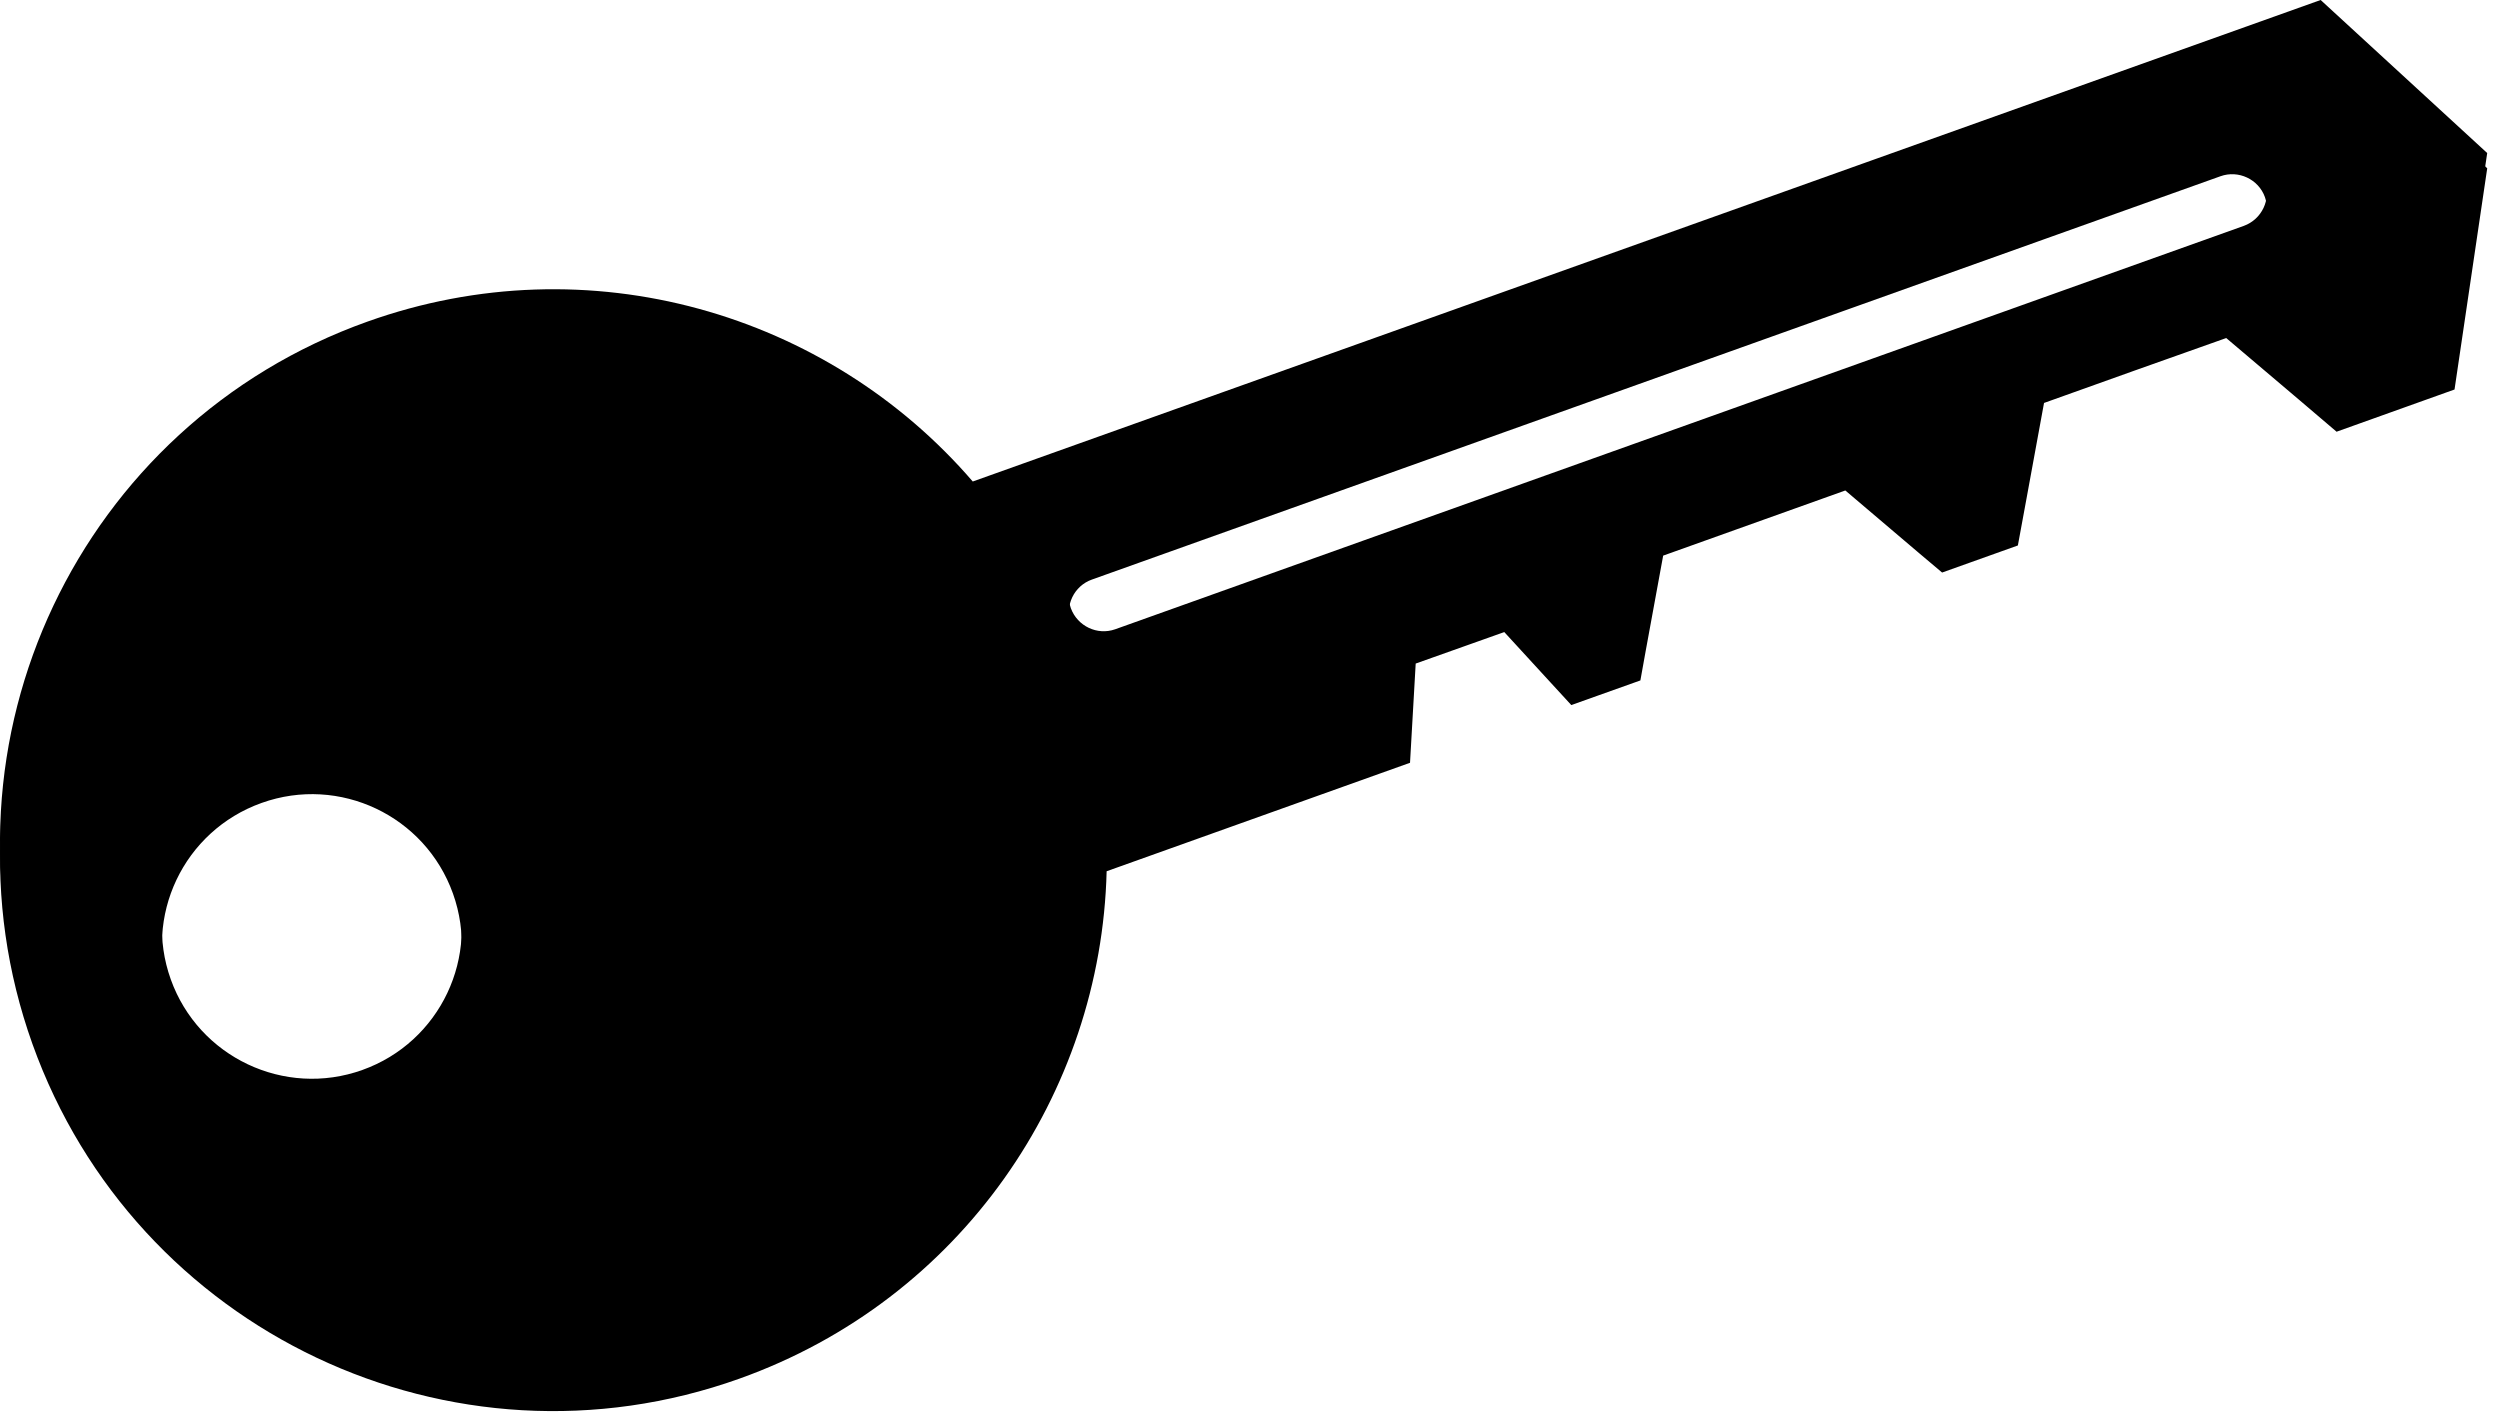
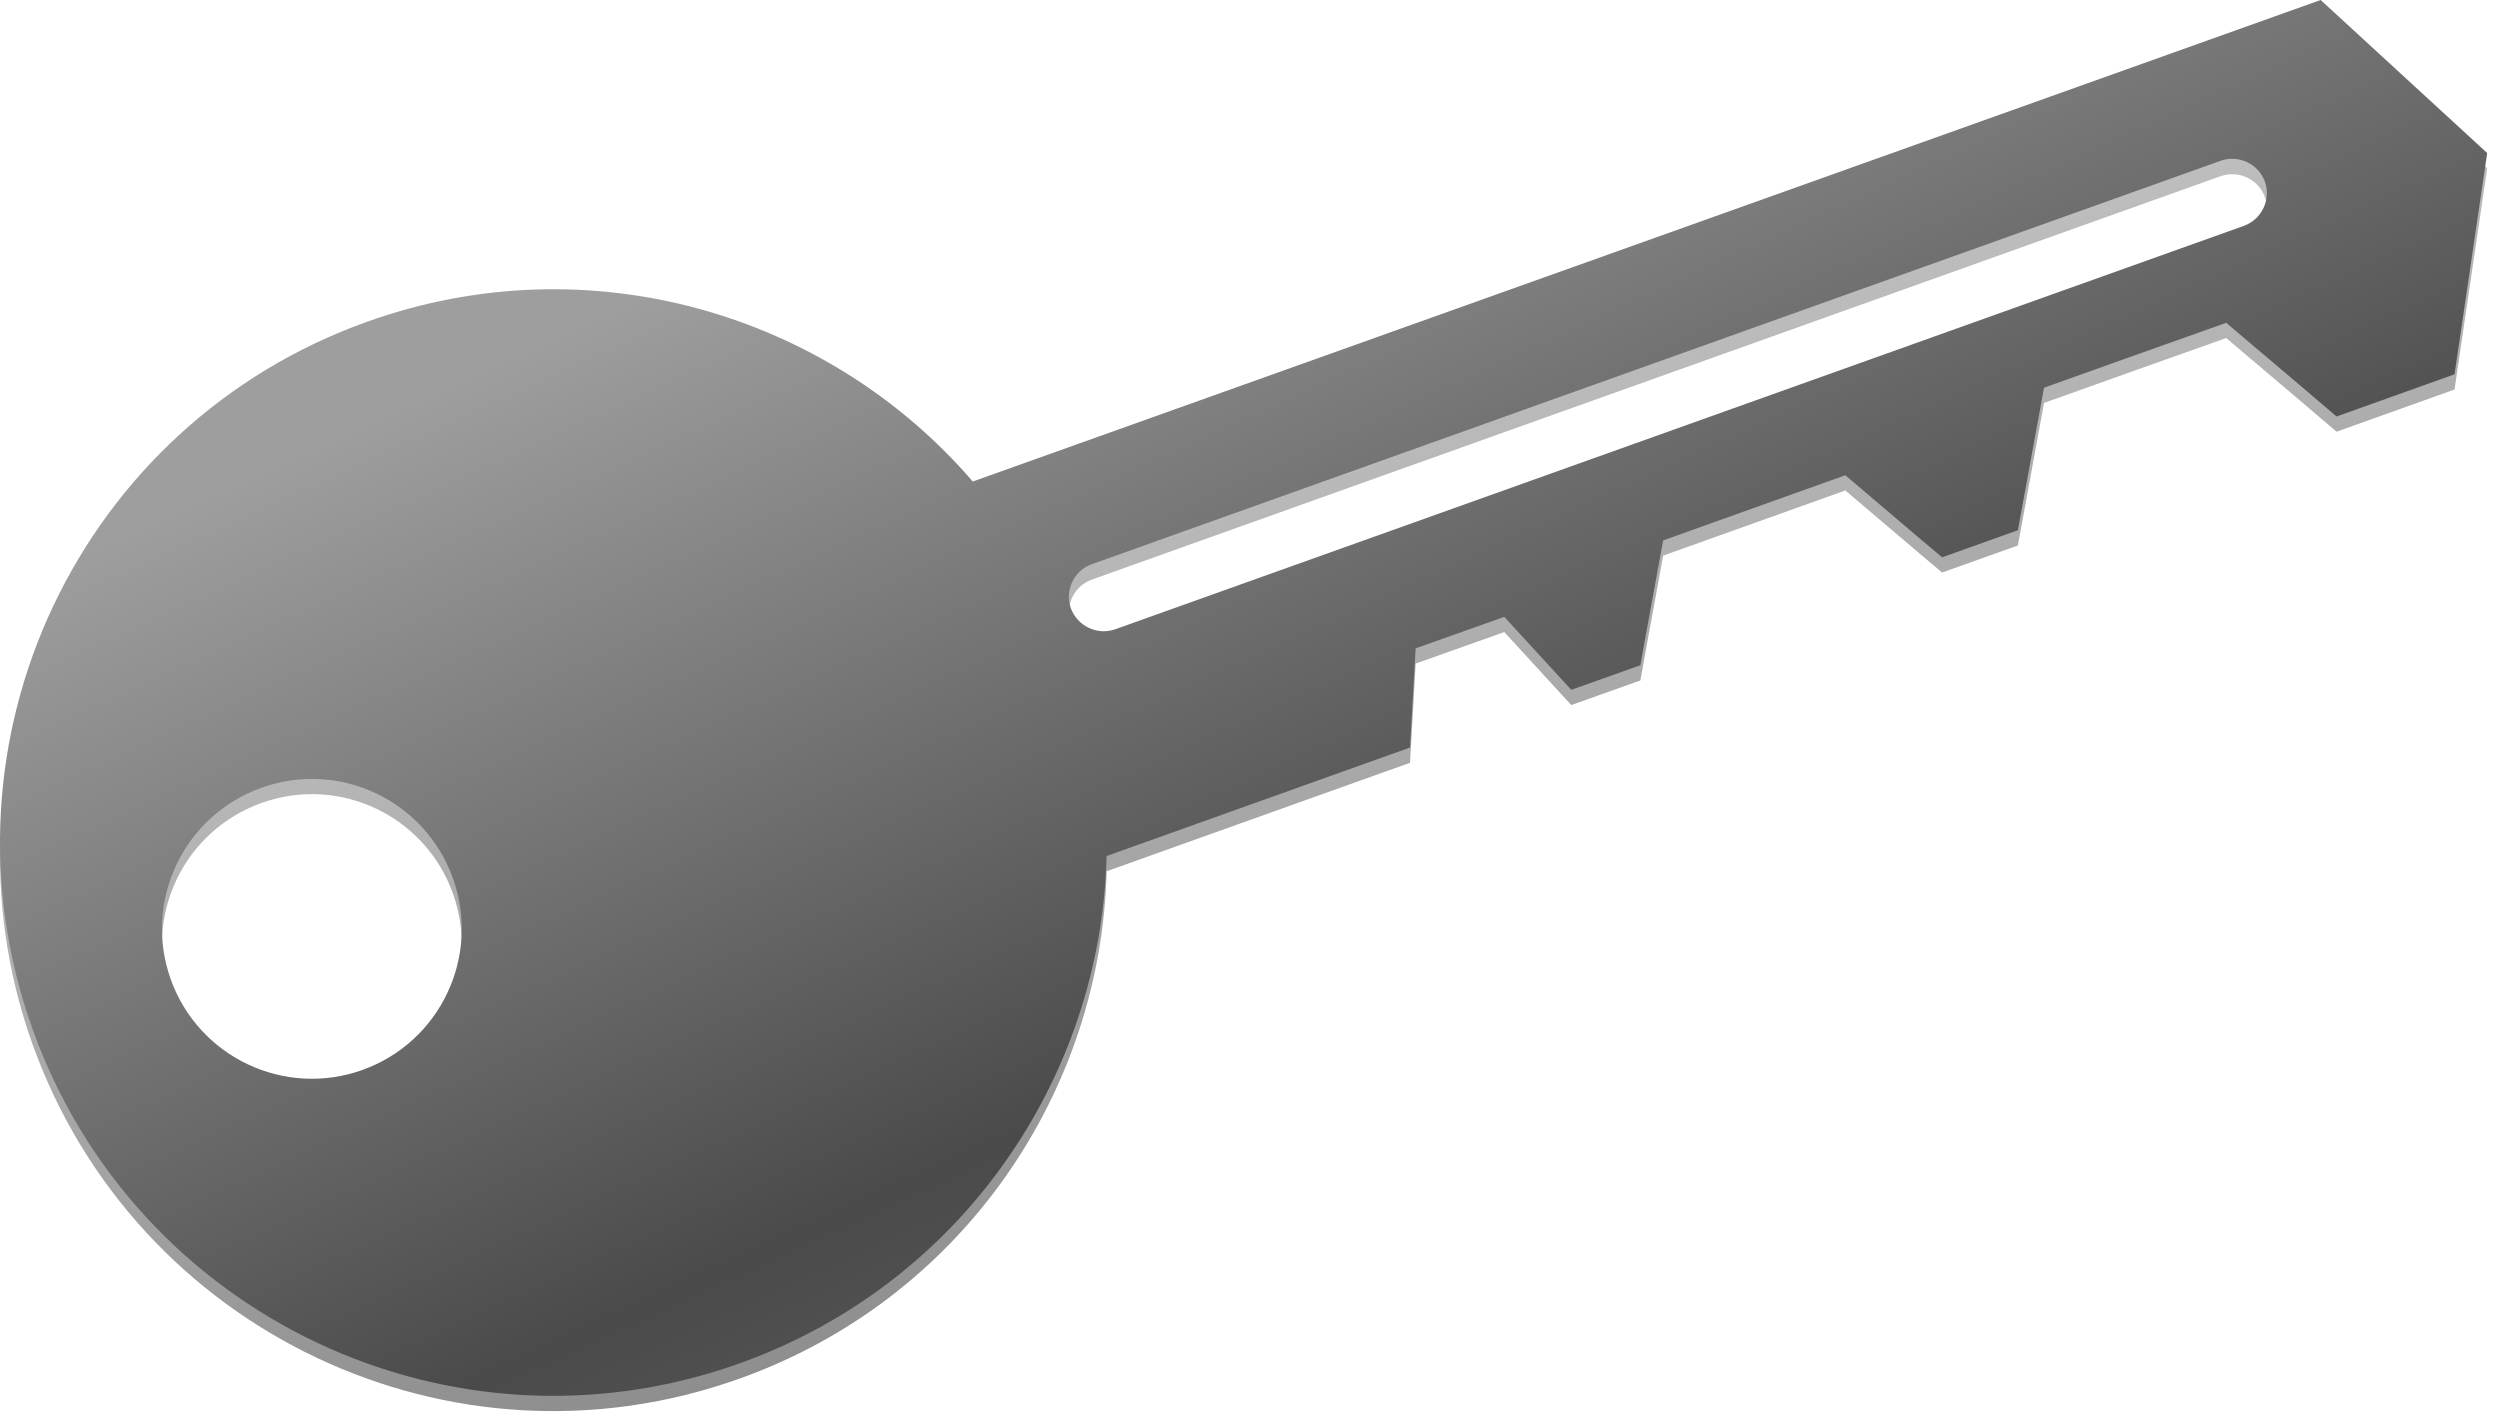
<svg xmlns="http://www.w3.org/2000/svg" width="116" height="66" viewBox="0 0 116 66" fill="none">
  <path d="M115.407 7.808L113.89 18.073L108.417 20.032L106.721 18.587L103.297 15.685L99.069 17.186L94.843 18.697L94.032 23.122L93.629 25.31L90.114 26.566L89.049 25.668L85.623 22.758L77.171 25.781L76.36 30.203L76.114 31.572L72.908 32.715L71.689 31.388L69.799 29.328L65.688 30.789L65.528 33.591L65.425 35.393L51.348 40.426C51.094 50.735 44.601 60.294 34.311 63.969C20.966 68.745 6.28 61.785 1.505 48.44C-3.264 35.086 3.685 20.399 17.042 15.633C27.32 11.957 38.412 15.238 45.136 23.049L107.678 0.707L115.407 7.808ZM21.018 41.462C19.726 37.849 15.751 35.963 12.139 37.256C8.514 38.55 6.628 42.526 7.923 46.148C9.216 49.76 13.201 51.648 16.814 50.353C20.427 49.062 22.313 45.086 21.018 41.462ZM105.092 9.145C104.795 8.315 103.863 7.881 103.035 8.176L50.667 26.891C49.829 27.186 49.395 28.106 49.687 28.935C49.995 29.772 50.916 30.206 51.742 29.914L104.112 11.196C104.95 10.892 105.384 9.97 105.092 9.145Z" fill="url(#paint0_linear_5_914)" />
  <path d="M115.406 7.101L113.89 17.367L108.416 19.325L106.721 17.88L103.296 14.979L99.068 16.48L94.843 17.99L94.031 22.415L93.629 24.602L90.113 25.859L89.048 24.962L85.622 22.051L77.17 25.075L76.359 29.497L76.113 30.866L72.907 32.008L71.688 30.681L69.799 28.622L65.687 30.082L65.527 32.884L65.425 34.685L51.347 39.719C51.092 50.028 44.6 59.587 34.31 63.262C20.965 68.038 6.279 61.078 1.504 47.733C-3.265 34.379 3.684 19.692 17.041 14.926C27.32 11.25 38.411 14.531 45.136 22.342L107.678 0L115.406 7.101ZM21.017 40.755C19.725 37.142 15.75 35.256 12.139 36.549C8.513 37.843 6.627 41.819 7.923 45.441C9.215 49.053 13.2 50.941 16.813 49.647C20.426 48.355 22.312 44.379 21.017 40.755ZM105.093 8.43C104.795 7.6 103.863 7.167 103.035 7.461L50.667 26.176C49.829 26.471 49.396 27.391 49.687 28.22C49.995 29.057 50.916 29.491 51.742 29.199L104.112 10.481C104.951 10.177 105.384 9.255 105.093 8.43Z" fill="url(#paint1_linear_5_914)" />
  <defs>
    <linearGradient id="paint0_linear_5_914" x1="57.704" y1="0.707" x2="74.158" y2="65.505" gradientUnits="userSpaceOnUse">
-       <stop stopColor="#D4D4D4" />
-       <stop offset="1" stopColor="#808080" />
+       <stop stop-color="#D4D4D4" />
+       <stop offset="1" stop-color="#808080" />
    </linearGradient>
    <linearGradient id="paint1_linear_5_914" x1="53.361" y1="2.865" x2="74.92" y2="49.792" gradientUnits="userSpaceOnUse">
-       <stop stopColor="#9E9E9E" />
-       <stop offset="0.827" stopColor="#4A4A4A" />
-       <stop offset="1" stopColor="#555555" />
+       <stop stop-color="#9E9E9E" />
+       <stop offset="0.827" stop-color="#4A4A4A" />
+       <stop offset="1" stop-color="#555555" />
    </linearGradient>
  </defs>
</svg>
